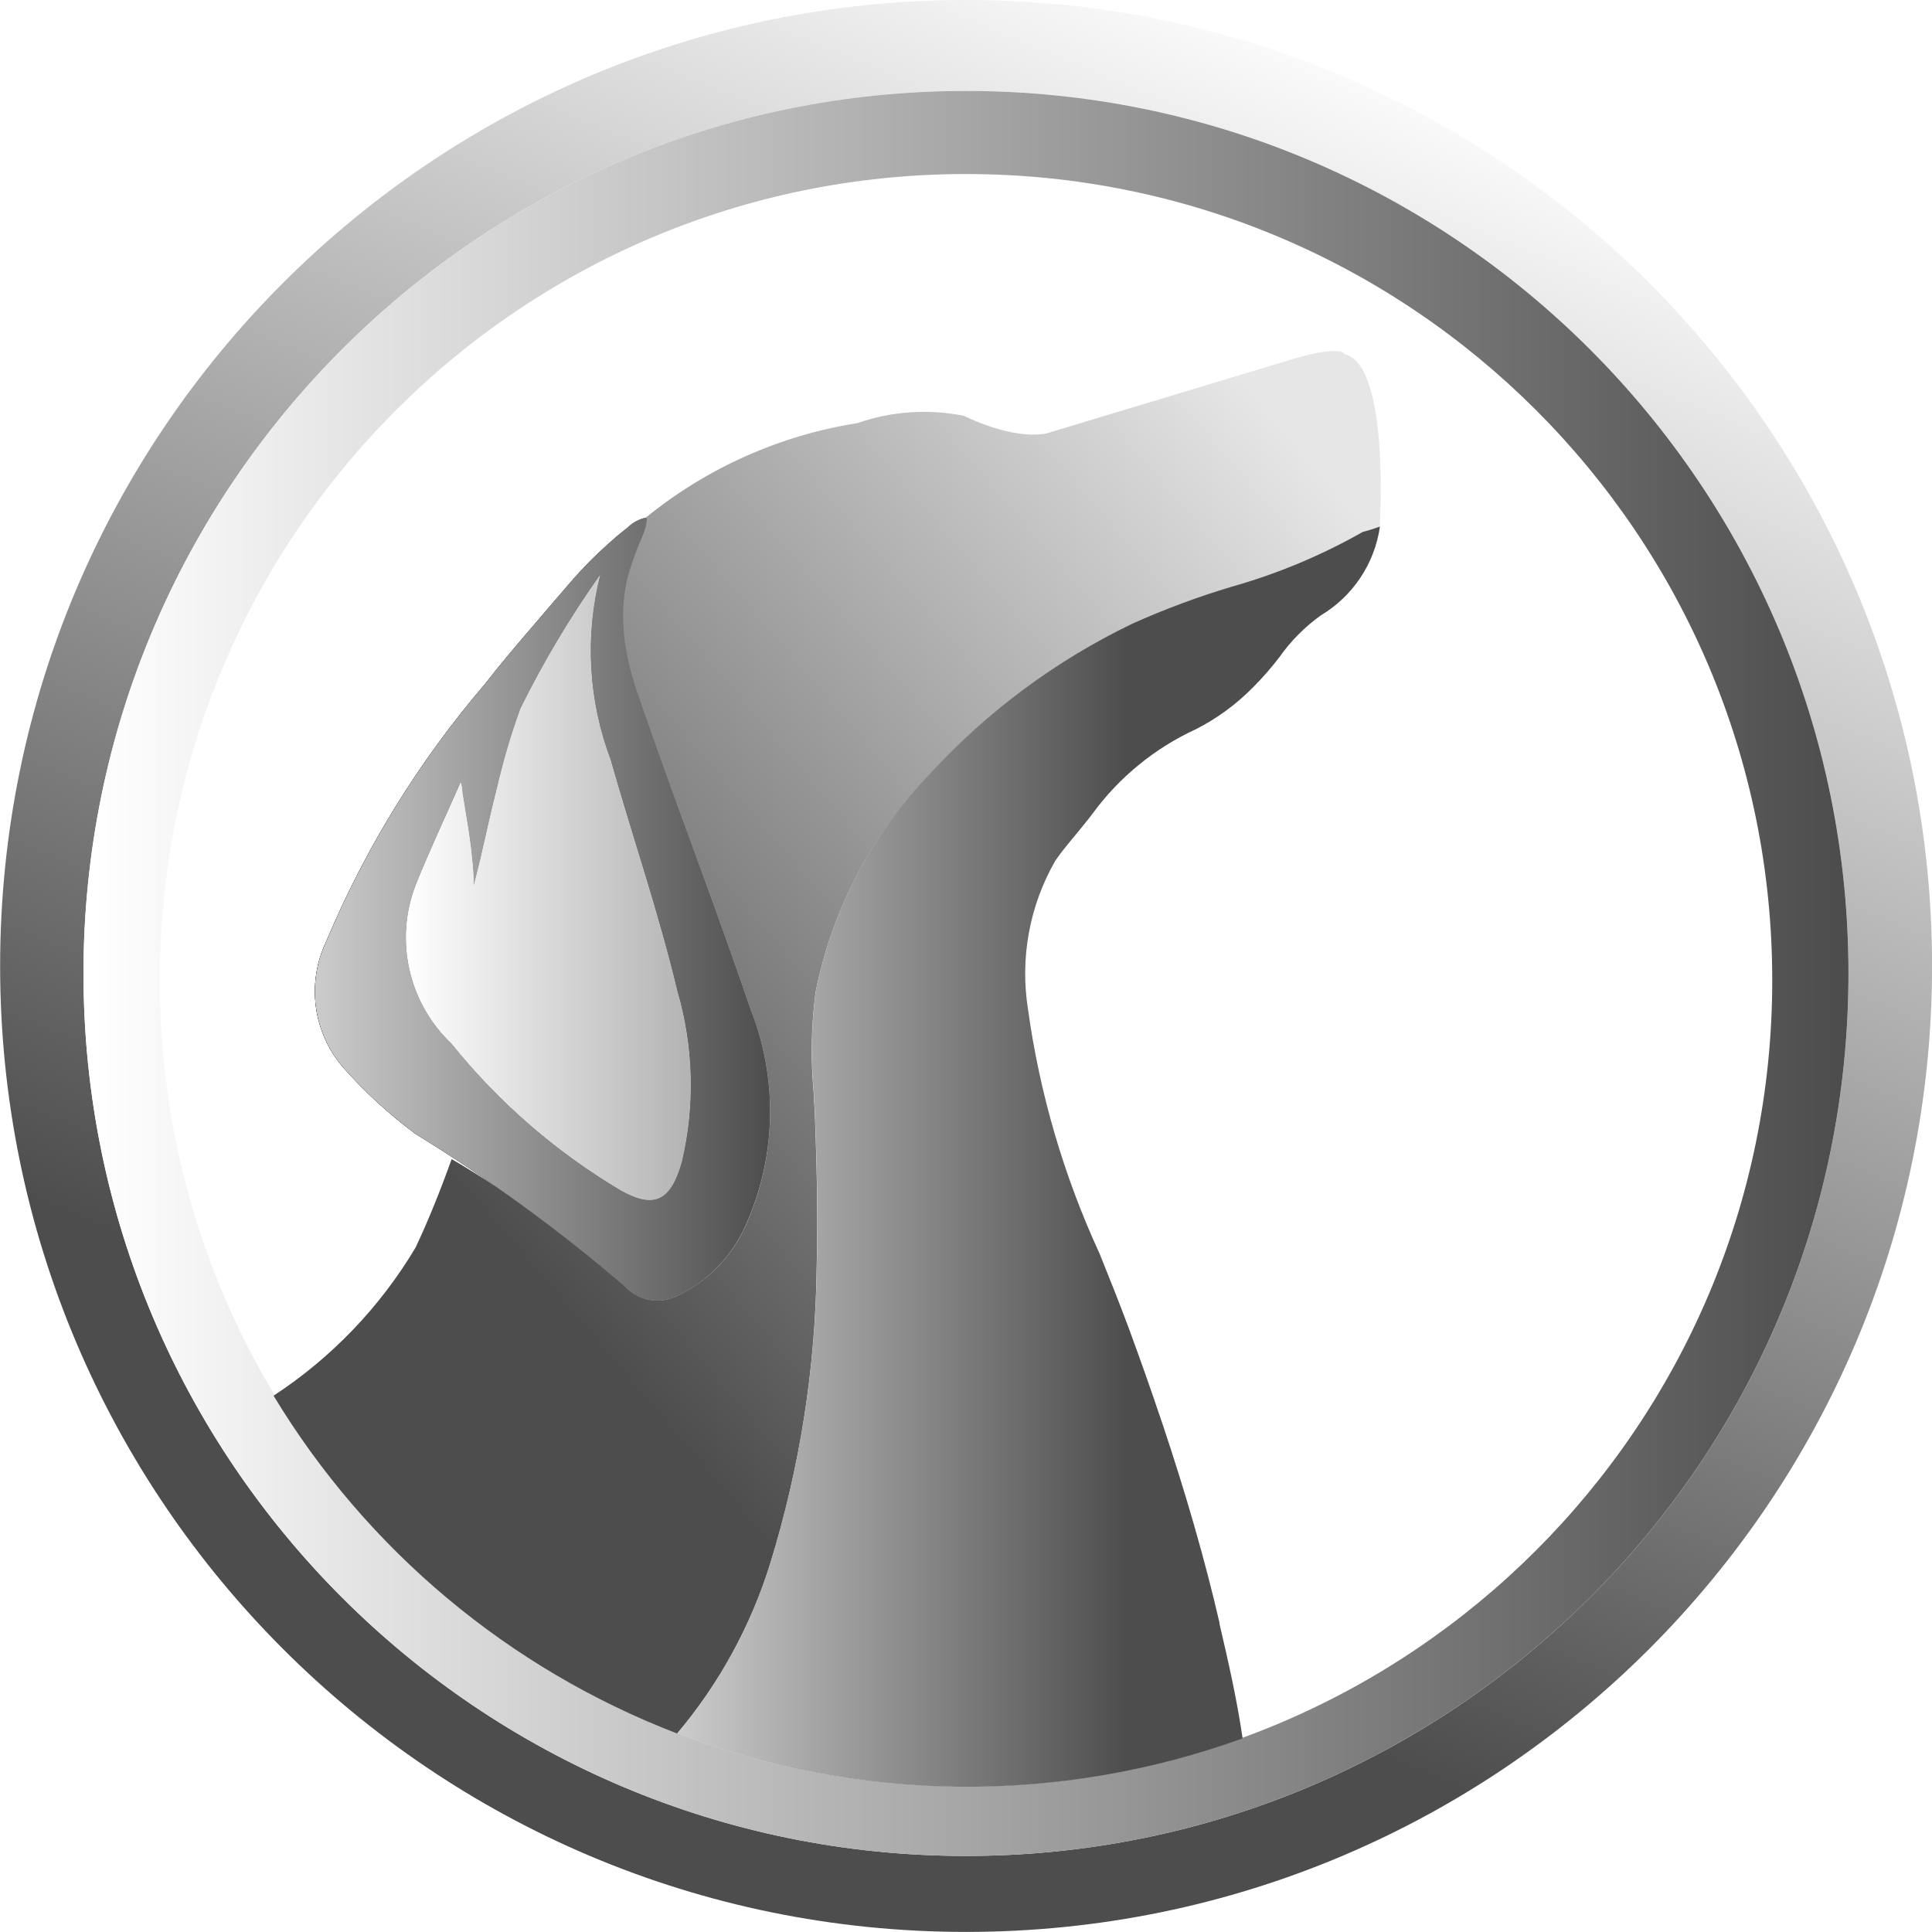
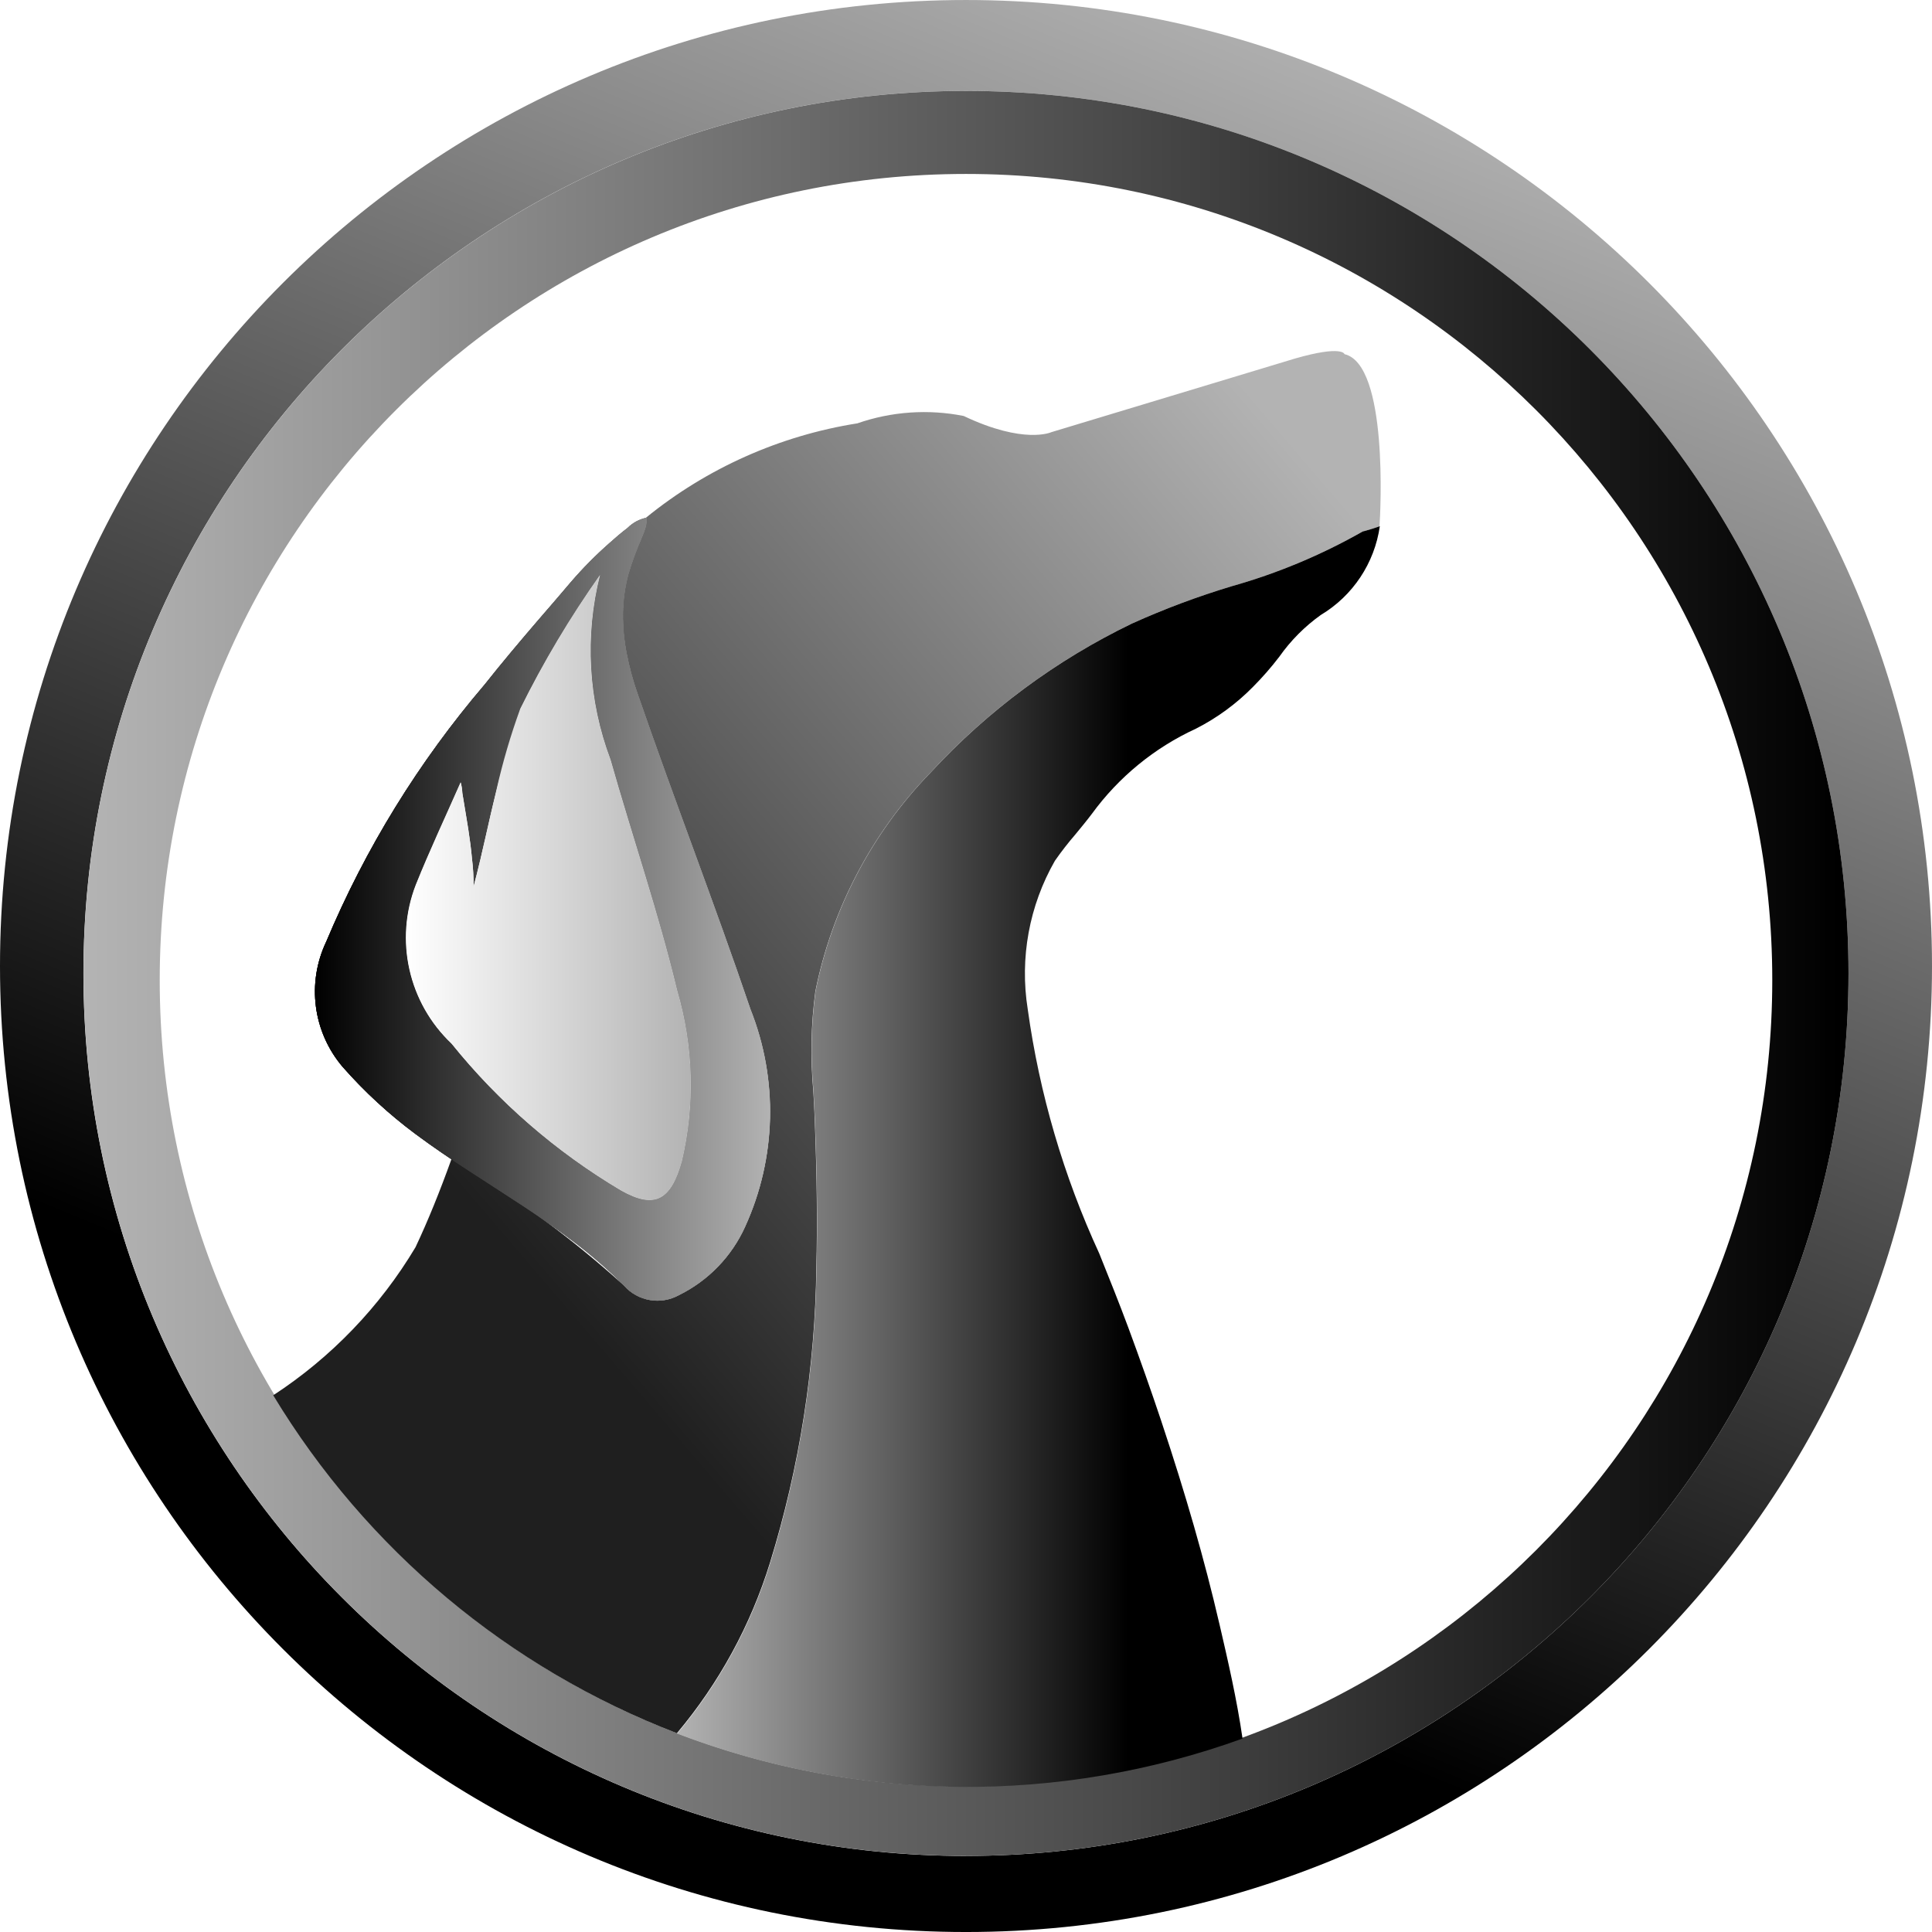
- <svg xmlns="http://www.w3.org/2000/svg" xmlns:xlink="http://www.w3.org/1999/xlink" id="Grupo_126" data-name="Grupo 126" width="31.273" height="31.272" viewBox="0 0 31.273 31.272">
+ <svg xmlns="http://www.w3.org/2000/svg" xmlns:xlink="http://www.w3.org/1999/xlink" id="Grupo_3" data-name="Grupo 3" width="44.258" height="44.258" viewBox="0 0 44.258 44.258">
  <defs>
    <linearGradient id="linear-gradient" x1="0.698" y1="0.02" x2="0.387" y2="0.773" gradientUnits="objectBoundingBox">
-       <stop offset="0" stop-color="#fff" />
-       <stop offset="1" stop-color="#4d4d4d" />
+       <stop offset="0" stop-color="#b3b3b3" />
+       <stop offset="1" />
    </linearGradient>
    <linearGradient id="linear-gradient-2" x1="0" y1="0.5" x2="1" y2="0.5" xlink:href="#linear-gradient" />
    <linearGradient id="linear-gradient-3" y1="0.5" x2="1" y2="0.5" gradientUnits="objectBoundingBox">
      <stop offset="0" />
      <stop offset="1" stop-color="#b3b3b3" />
    </linearGradient>
    <linearGradient id="linear-gradient-4" x1="0.241" y1="0.677" x2="0.868" y2="0.01" gradientUnits="objectBoundingBox">
-       <stop offset="0" stop-color="#4d4d4d" />
-       <stop offset="1" stop-color="#e6e6e6" />
-     </linearGradient>
-     <linearGradient id="linear-gradient-6" y1="0.5" x2="1" y2="0.5" gradientUnits="objectBoundingBox">
-       <stop offset="0" stop-color="#ccc" />
-       <stop offset="0.642" stop-color="#4d4d4d" />
+       <stop offset="0" stop-color="#1f1f1f" />
+       <stop offset="1" stop-color="#b3b3b3" />
    </linearGradient>
    <linearGradient id="linear-gradient-7" y1="0.5" x2="1" y2="0.5" gradientUnits="objectBoundingBox">
-       <stop offset="0" stop-color="#ccc" />
-       <stop offset="1" stop-color="#4d4d4d" />
+       <stop offset="0" stop-color="#b3b3b3" />
+       <stop offset="0.642" />
    </linearGradient>
    <linearGradient id="linear-gradient-8" y1="0.5" x2="1" y2="0.5" gradientUnits="objectBoundingBox">
      <stop offset="0" stop-color="#fff" />
      <stop offset="1" stop-color="#b3b3b3" />
    </linearGradient>
  </defs>
-   <path id="Trazado_296" data-name="Trazado 296" d="M341.654,7749.22a15.636,15.636,0,1,0,15.637,15.636A15.636,15.636,0,0,0,341.654,7749.22Zm0,30.042a14.285,14.285,0,1,1,14.285-14.285A14.285,14.285,0,0,1,341.654,7779.262Z" transform="translate(-326.017 -7749.22)" fill="url(#linear-gradient)" />
-   <path id="Trazado_297" data-name="Trazado 297" d="M345.511,7754.894a14.285,14.285,0,1,0,14.285,14.285A14.285,14.285,0,0,0,345.511,7754.894Zm0,27.445a13.05,13.05,0,1,1,13.051-13.05A13.05,13.05,0,0,1,345.511,7782.339Z" transform="translate(-329.875 -7753.422)" fill="url(#linear-gradient-2)" />
-   <path id="Trazado_298" data-name="Trazado 298" d="M352.748,7789.477c-.583-1.715-1.238-3.4-1.829-5.116a4.586,4.586,0,0,1-.175-.644,3.236,3.236,0,0,1-.06-.648,2.583,2.583,0,0,1,.089-.644,5.091,5.091,0,0,1,.219-.594,1.261,1.261,0,0,0,.057-.159.478.478,0,0,0,.015-.081c0-.014.009-.068-.007-.073s0,0,0,0a.6.6,0,0,0-.3.162q-.152.117-.294.246a6.585,6.585,0,0,0-.622.629c-.171.2-.346.4-.519.605-.3.349-.6.7-.881,1.061a15.849,15.849,0,0,0-2.563,4.162,1.879,1.879,0,0,0,.265,2.022,7.644,7.644,0,0,0,1.184,1.09,26.854,26.854,0,0,1,3.373,2.454.721.721,0,0,0,.886.153,2.285,2.285,0,0,0,1.075-1.114A4.484,4.484,0,0,0,352.748,7789.477Zm-1.113,2.466c-.175.62-.433.773-.982.467a10.174,10.174,0,0,1-2.745-2.379,2.361,2.361,0,0,1-.578-2.57c.225-.561.483-1.106.726-1.659l.106.05.093,1.237.109-.01a22.145,22.145,0,0,1,.658-2.468,16.043,16.043,0,0,1,1.292-2.167,4.991,4.991,0,0,0,.169,2.99c.354,1.248.779,2.478,1.079,3.738A5.408,5.408,0,0,1,351.635,7791.943Z" transform="translate(-340.599 -7773.139)" fill="url(#linear-gradient-3)" />
-   <g id="Grupo_125" data-name="Grupo 125" transform="translate(4.426 5.682)">
-     <path id="Trazado_299" data-name="Trazado 299" d="M360.417,7771.175s-.032-.15-.8.069l-3.945,1.191s-.437.2-1.419-.262a3.283,3.283,0,0,0-1.721.119,7.2,7.2,0,0,0-3.422,1.528h0c.016,0,.008.06.007.073a.507.507,0,0,1-.015.082,1.3,1.3,0,0,1-.057.158,5.157,5.157,0,0,0-.219.594,2.6,2.6,0,0,0-.089.644,3.23,3.23,0,0,0,.06.648,4.6,4.6,0,0,0,.175.645c.591,1.712,1.247,3.4,1.829,5.115a4.486,4.486,0,0,1-.082,3.512,2.283,2.283,0,0,1-1.075,1.113.72.72,0,0,1-.886-.153,16.982,16.982,0,0,0-2.793-2.046c-.186.519-.381,1-.583,1.43a7.39,7.39,0,0,1-2.3,2.4,13.146,13.146,0,0,0,6.535,5.469,7.9,7.9,0,0,0,1.505-2.752,16.873,16.873,0,0,0,.751-4.795c.018-.7.01-1.432-.026-2.383-.006-.152-.014-.3-.023-.454a7.269,7.269,0,0,1,.032-1.618,7.07,7.07,0,0,1,1.863-3.543,10.845,10.845,0,0,1,3.261-2.412,12.909,12.909,0,0,1,1.613-.6,9.538,9.538,0,0,0,2.12-.886l.037-.009c.079-.021.158-.048.237-.076C361,7773.738,361.127,7771.343,360.417,7771.175Z" transform="translate(-343.08 -7771.125)" fill="url(#linear-gradient-4)" />
+   <g id="Grupo_2" data-name="Grupo 2">
+     <path id="Trazado_1" data-name="Trazado 1" d="M350.851,7471.092a22.129,22.129,0,1,0,22.129,22.129A22.129,22.129,0,0,0,350.851,7471.092Zm0,42.516a20.217,20.217,0,1,1,20.216-20.216A20.217,20.217,0,0,1,350.851,7513.607Z" transform="translate(-328.722 -7471.092)" fill="url(#linear-gradient)" />
+     <path id="Trazado_2" data-name="Trazado 2" d="M354.144,7476.762a20.216,20.216,0,1,0,20.216,20.217A20.216,20.216,0,0,0,354.144,7476.762Zm0,38.842a18.47,18.47,0,1,1,18.47-18.47A18.47,18.47,0,0,1,354.144,7515.6Z" transform="translate(-332.015 -7474.679)" fill="url(#linear-gradient-2)" />
+     <path id="Trazado_3" data-name="Trazado 3" d="M358.362,7514.631c-.824-2.426-1.753-4.817-2.589-7.239a6.527,6.527,0,0,1-.247-.912,4.555,4.555,0,0,1-.085-.918,3.672,3.672,0,0,1,.127-.911,7.288,7.288,0,0,1,.31-.841,1.773,1.773,0,0,0,.081-.224.678.678,0,0,0,.021-.115c0-.02.013-.1-.01-.1,0,0,0,0,0,0a.849.849,0,0,0-.423.23c-.144.11-.282.227-.416.348a9.116,9.116,0,0,0-.881.89c-.242.289-.49.571-.735.856-.424.494-.844.991-1.247,1.5a22.446,22.446,0,0,0-3.627,5.889,2.659,2.659,0,0,0,.375,2.862,10.841,10.841,0,0,0,1.676,1.544c1.577,1.175,3.373,2.046,4.774,3.473a1.019,1.019,0,0,0,1.254.216,3.229,3.229,0,0,0,1.522-1.577A6.347,6.347,0,0,0,358.362,7514.631Zm-1.575,3.489c-.248.877-.612,1.1-1.391.662a14.437,14.437,0,0,1-3.885-3.367,3.343,3.343,0,0,1-.817-3.638c.318-.793.683-1.566,1.027-2.349l.15.072.132,1.75.154-.014a31.263,31.263,0,0,1,.932-3.492,22.8,22.8,0,0,1,1.828-3.067,7.069,7.069,0,0,0,.24,4.232c.5,1.766,1.1,3.507,1.527,5.29A7.652,7.652,0,0,1,356.788,7518.121Z" transform="translate(-341.169 -7491.509)" fill="url(#linear-gradient-3)" />
+     <g id="Grupo_1" data-name="Grupo 1" transform="translate(6.264 8.042)">
+       <path id="Trazado_4" data-name="Trazado 4" d="M370.309,7493.053s-.045-.213-1.133.1l-5.583,1.687s-.619.289-2.008-.371a4.657,4.657,0,0,0-2.436.169,10.2,10.2,0,0,0-4.843,2.162h0c.023.008.012.084.01.1a.667.667,0,0,1-.021.116,1.792,1.792,0,0,1-.081.224,7.278,7.278,0,0,0-.31.841,3.666,3.666,0,0,0-.127.911,4.552,4.552,0,0,0,.085.918,6.494,6.494,0,0,0,.247.912c.836,2.423,1.765,4.813,2.589,7.24a6.345,6.345,0,0,1-.117,4.968,3.233,3.233,0,0,1-1.522,1.577,1.019,1.019,0,0,1-1.254-.217,23.872,23.872,0,0,0-3.953-2.9c-.263.733-.539,1.417-.825,2.022a10.457,10.457,0,0,1-3.259,3.391,18.611,18.611,0,0,0,9.248,7.741,11.2,11.2,0,0,0,2.13-3.9,23.892,23.892,0,0,0,1.064-6.786c.025-.985.014-2.025-.037-3.373-.008-.215-.02-.429-.032-.642a10.285,10.285,0,0,1,.046-2.291,10.008,10.008,0,0,1,2.637-5.014,15.352,15.352,0,0,1,4.615-3.414,18.306,18.306,0,0,1,2.283-.854,13.46,13.46,0,0,0,3-1.254l.053-.012c.111-.031.223-.068.335-.107C371.134,7496.68,371.314,7493.29,370.309,7493.053Z" transform="translate(-345.773 -7492.982)" fill="url(#linear-gradient-4)" />
+     </g>
+     <path id="Trazado_5" data-name="Trazado 5" d="M358.362,7514.631c-.824-2.426-1.753-4.817-2.589-7.239a6.527,6.527,0,0,1-.247-.912,4.555,4.555,0,0,1-.085-.918,3.672,3.672,0,0,1,.127-.911,7.288,7.288,0,0,1,.31-.841,1.773,1.773,0,0,0,.081-.224.678.678,0,0,0,.021-.115c0-.02.013-.1-.01-.1,0,0,0,0,0,0a.849.849,0,0,0-.423.23c-.144.11-.282.227-.416.348a9.116,9.116,0,0,0-.881.89c-.242.289-.49.571-.735.856-.424.494-.844.991-1.247,1.5a22.446,22.446,0,0,0-3.627,5.889,2.659,2.659,0,0,0,.375,2.862,10.841,10.841,0,0,0,1.676,1.544c1.577,1.175,3.373,2.046,4.774,3.473a1.019,1.019,0,0,0,1.254.216,3.229,3.229,0,0,0,1.522-1.577A6.347,6.347,0,0,0,358.362,7514.631Zm-1.575,3.489c-.248.877-.612,1.1-1.391.662a14.437,14.437,0,0,1-3.885-3.367,3.343,3.343,0,0,1-.817-3.638c.318-.793.683-1.566,1.027-2.349l.15.072.132,1.75.154-.014a31.263,31.263,0,0,1,.932-3.492,22.8,22.8,0,0,1,1.828-3.067,7.069,7.069,0,0,0,.24,4.232c.5,1.766,1.1,3.507,1.527,5.29A7.652,7.652,0,0,1,356.788,7518.121Z" transform="translate(-341.169 -7491.509)" fill="url(#linear-gradient-3)" />
+     <path id="Trazado_6" data-name="Trazado 6" d="M358.362,7514.631c-.824-2.426-1.753-4.817-2.589-7.239a6.527,6.527,0,0,1-.247-.912,4.555,4.555,0,0,1-.085-.918,3.672,3.672,0,0,1,.127-.911,7.288,7.288,0,0,1,.31-.841,1.773,1.773,0,0,0,.081-.224.678.678,0,0,0,.021-.115c0-.02.013-.1-.01-.1,0,0,0,0,0,0a.849.849,0,0,0-.423.23c-.144.11-.282.227-.416.348a9.116,9.116,0,0,0-.881.89c-.242.289-.49.571-.735.856-.424.494-.844.991-1.247,1.5a22.446,22.446,0,0,0-3.627,5.889,2.659,2.659,0,0,0,.375,2.862,10.841,10.841,0,0,0,1.676,1.544c1.577,1.175,3.373,2.046,4.774,3.473a1.019,1.019,0,0,0,1.254.216,3.229,3.229,0,0,0,1.522-1.577A6.347,6.347,0,0,0,358.362,7514.631Zm-1.575,3.489c-.248.877-.612,1.1-1.391.662a14.437,14.437,0,0,1-3.885-3.367,3.343,3.343,0,0,1-.817-3.638c.318-.793.683-1.566,1.027-2.349h0a1.081,1.081,0,0,1,.039.246q.022.138.045.274c.031.187.063.374.092.562.035.222.063.443.084.667a4.758,4.758,0,0,1,.036.646c.195-.734.345-1.48.525-2.219a15.053,15.053,0,0,1,.545-1.859,22.8,22.8,0,0,1,1.828-3.067,7.069,7.069,0,0,0,.24,4.232c.5,1.766,1.1,3.507,1.527,5.29A7.652,7.652,0,0,1,356.788,7518.121Z" transform="translate(-341.169 -7491.509)" fill="url(#linear-gradient-3)" />
+     <path id="Trazado_7" data-name="Trazado 7" d="M373.076,7527.684a11.2,11.2,0,0,1-2.131,3.9,18.6,18.6,0,0,0,12.953.113c-.13-.9-.336-1.79-.529-2.622l-.006-.024c-.333-1.437-.77-2.956-1.318-4.6l-.013-.04c-.23-.687-.478-1.391-.749-2.123-.211-.568-.442-1.143-.666-1.7a19.913,19.913,0,0,1-1.64-5.6,5.2,5.2,0,0,1,.623-3.4,7.433,7.433,0,0,1,.466-.6c.131-.158.264-.32.384-.479h0a6.1,6.1,0,0,1,2.379-1.946,5.035,5.035,0,0,0,1.31-.96,7.068,7.068,0,0,0,.6-.687,4.018,4.018,0,0,1,.95-.957,2.841,2.841,0,0,0,1.354-2.035c-.113.04-.227.078-.339.108l-.053.013a13.438,13.438,0,0,1-3,1.254,18.465,18.465,0,0,0-2.283.854,15.358,15.358,0,0,0-4.615,3.413,10.009,10.009,0,0,0-2.637,5.015,10.285,10.285,0,0,0-.046,2.29c.012.213.023.427.032.642.051,1.348.062,2.387.037,3.373A23.891,23.891,0,0,1,373.076,7527.684Z" transform="translate(-355.434 -7491.87)" fill="url(#linear-gradient-7)" />
+     <path id="Trazado_8" data-name="Trazado 8" d="M360.322,7520.379c-.248.877-.612,1.1-1.391.661a14.425,14.425,0,0,1-3.885-3.366,3.343,3.343,0,0,1-.817-3.638c.318-.793.683-1.566,1.027-2.349h0a1.081,1.081,0,0,1,.039.246c.015.091.03.183.045.274.031.187.063.374.092.562.035.222.063.443.084.667a4.754,4.754,0,0,1,.036.646c.195-.734.345-1.48.525-2.219a15.023,15.023,0,0,1,.545-1.859,22.8,22.8,0,0,1,1.828-3.067,7.07,7.07,0,0,0,.24,4.232c.5,1.766,1.1,3.506,1.527,5.29A7.653,7.653,0,0,1,360.322,7520.379Z" transform="translate(-344.704 -7493.768)" fill="url(#linear-gradient-8)" />
  </g>
-   <path id="Trazado_300" data-name="Trazado 300" d="M352.748,7789.477c-.583-1.715-1.238-3.4-1.829-5.116a4.586,4.586,0,0,1-.175-.644,3.236,3.236,0,0,1-.06-.648,2.583,2.583,0,0,1,.089-.644,5.091,5.091,0,0,1,.219-.594,1.261,1.261,0,0,0,.057-.159.478.478,0,0,0,.015-.081c0-.014.009-.068-.007-.073s0,0,0,0a.6.6,0,0,0-.3.162q-.152.117-.294.246a6.585,6.585,0,0,0-.622.629c-.171.2-.346.4-.519.605-.3.349-.6.7-.881,1.061a15.849,15.849,0,0,0-2.563,4.162,1.879,1.879,0,0,0,.265,2.022,7.644,7.644,0,0,0,1.184,1.09,26.854,26.854,0,0,1,3.373,2.454.721.721,0,0,0,.886.153,2.285,2.285,0,0,0,1.075-1.114A4.484,4.484,0,0,0,352.748,7789.477Zm-1.113,2.466c-.175.62-.433.773-.982.467a10.174,10.174,0,0,1-2.745-2.379,2.361,2.361,0,0,1-.578-2.57c.225-.561.483-1.106.726-1.659l.106.05.093,1.237.109-.01a22.145,22.145,0,0,1,.658-2.468,16.043,16.043,0,0,1,1.292-2.167,4.991,4.991,0,0,0,.169,2.99c.354,1.248.779,2.478,1.079,3.738A5.408,5.408,0,0,1,351.635,7791.943Z" transform="translate(-340.599 -7773.139)" fill="url(#linear-gradient-3)" />
-   <path id="Trazado_301" data-name="Trazado 301" d="M369.776,7798.868a7.9,7.9,0,0,1-1.506,2.752,13.133,13.133,0,0,0,9.153.081c-.092-.636-.237-1.266-.374-1.853l0-.018c-.235-1.016-.544-2.089-.932-3.247l-.01-.028c-.163-.485-.338-.983-.529-1.5-.149-.4-.312-.809-.47-1.2a14.059,14.059,0,0,1-1.159-3.957,3.669,3.669,0,0,1,.44-2.4c.08-.12.2-.267.329-.421.092-.112.187-.227.271-.338h0a4.3,4.3,0,0,1,1.681-1.375,3.553,3.553,0,0,0,.925-.68,4.843,4.843,0,0,0,.423-.484,2.853,2.853,0,0,1,.671-.677,2.006,2.006,0,0,0,.957-1.437c-.08.028-.16.055-.239.076l-.037.009a9.542,9.542,0,0,1-2.12.887,13.064,13.064,0,0,0-1.613.6,10.845,10.845,0,0,0-3.261,2.412,7.067,7.067,0,0,0-1.863,3.543,7.27,7.27,0,0,0-.032,1.618c.008.151.017.3.023.453.036.953.044,1.688.026,2.384A16.885,16.885,0,0,1,369.776,7798.868Z" transform="translate(-357.309 -7773.562)" fill="url(#linear-gradient-6)" />
-   <path id="Trazado_302" data-name="Trazado 302" d="M352.748,7789.477c-.583-1.715-1.238-3.4-1.829-5.116a4.586,4.586,0,0,1-.175-.644,3.236,3.236,0,0,1-.06-.648,2.583,2.583,0,0,1,.089-.644,5.091,5.091,0,0,1,.219-.594,1.261,1.261,0,0,0,.057-.159.478.478,0,0,0,.015-.081c0-.014.009-.068-.007-.073s0,0,0,0a.6.6,0,0,0-.3.162q-.152.117-.294.246a6.585,6.585,0,0,0-.622.629c-.171.2-.346.4-.519.605-.3.349-.6.7-.881,1.061a15.849,15.849,0,0,0-2.563,4.162,1.879,1.879,0,0,0,.265,2.022,7.644,7.644,0,0,0,1.184,1.09,26.854,26.854,0,0,1,3.373,2.454.721.721,0,0,0,.886.153,2.285,2.285,0,0,0,1.075-1.114A4.484,4.484,0,0,0,352.748,7789.477Zm-1.113,2.466c-.175.62-.433.773-.982.467a10.174,10.174,0,0,1-2.745-2.379,2.361,2.361,0,0,1-.578-2.57c.225-.561.483-1.106.726-1.659h0a.745.745,0,0,1,.027.174l.032.193c.022.132.044.265.065.4.024.156.045.313.059.471a3.355,3.355,0,0,1,.025.456c.137-.52.244-1.046.371-1.568a10.554,10.554,0,0,1,.385-1.313,16.043,16.043,0,0,1,1.292-2.167,4.991,4.991,0,0,0,.169,2.99c.354,1.248.779,2.478,1.079,3.738A5.408,5.408,0,0,1,351.635,7791.943Z" transform="translate(-340.599 -7773.139)" fill="url(#linear-gradient-7)" />
-   <path id="Trazado_303" data-name="Trazado 303" d="M355.776,7794.589c-.175.619-.433.773-.982.466a10.188,10.188,0,0,1-2.745-2.378,2.363,2.363,0,0,1-.578-2.571c.225-.56.483-1.106.726-1.658h0a.748.748,0,0,1,.027.173l.032.193c.022.132.044.265.065.4.024.156.045.313.059.471a3.35,3.35,0,0,1,.025.456c.138-.519.244-1.046.371-1.567a10.558,10.558,0,0,1,.385-1.314,16.1,16.1,0,0,1,1.292-2.167,4.991,4.991,0,0,0,.169,2.99c.354,1.248.779,2.479,1.079,3.738A5.412,5.412,0,0,1,355.776,7794.589Z" transform="translate(-344.74 -7775.784)" fill="url(#linear-gradient-8)" />
</svg>
